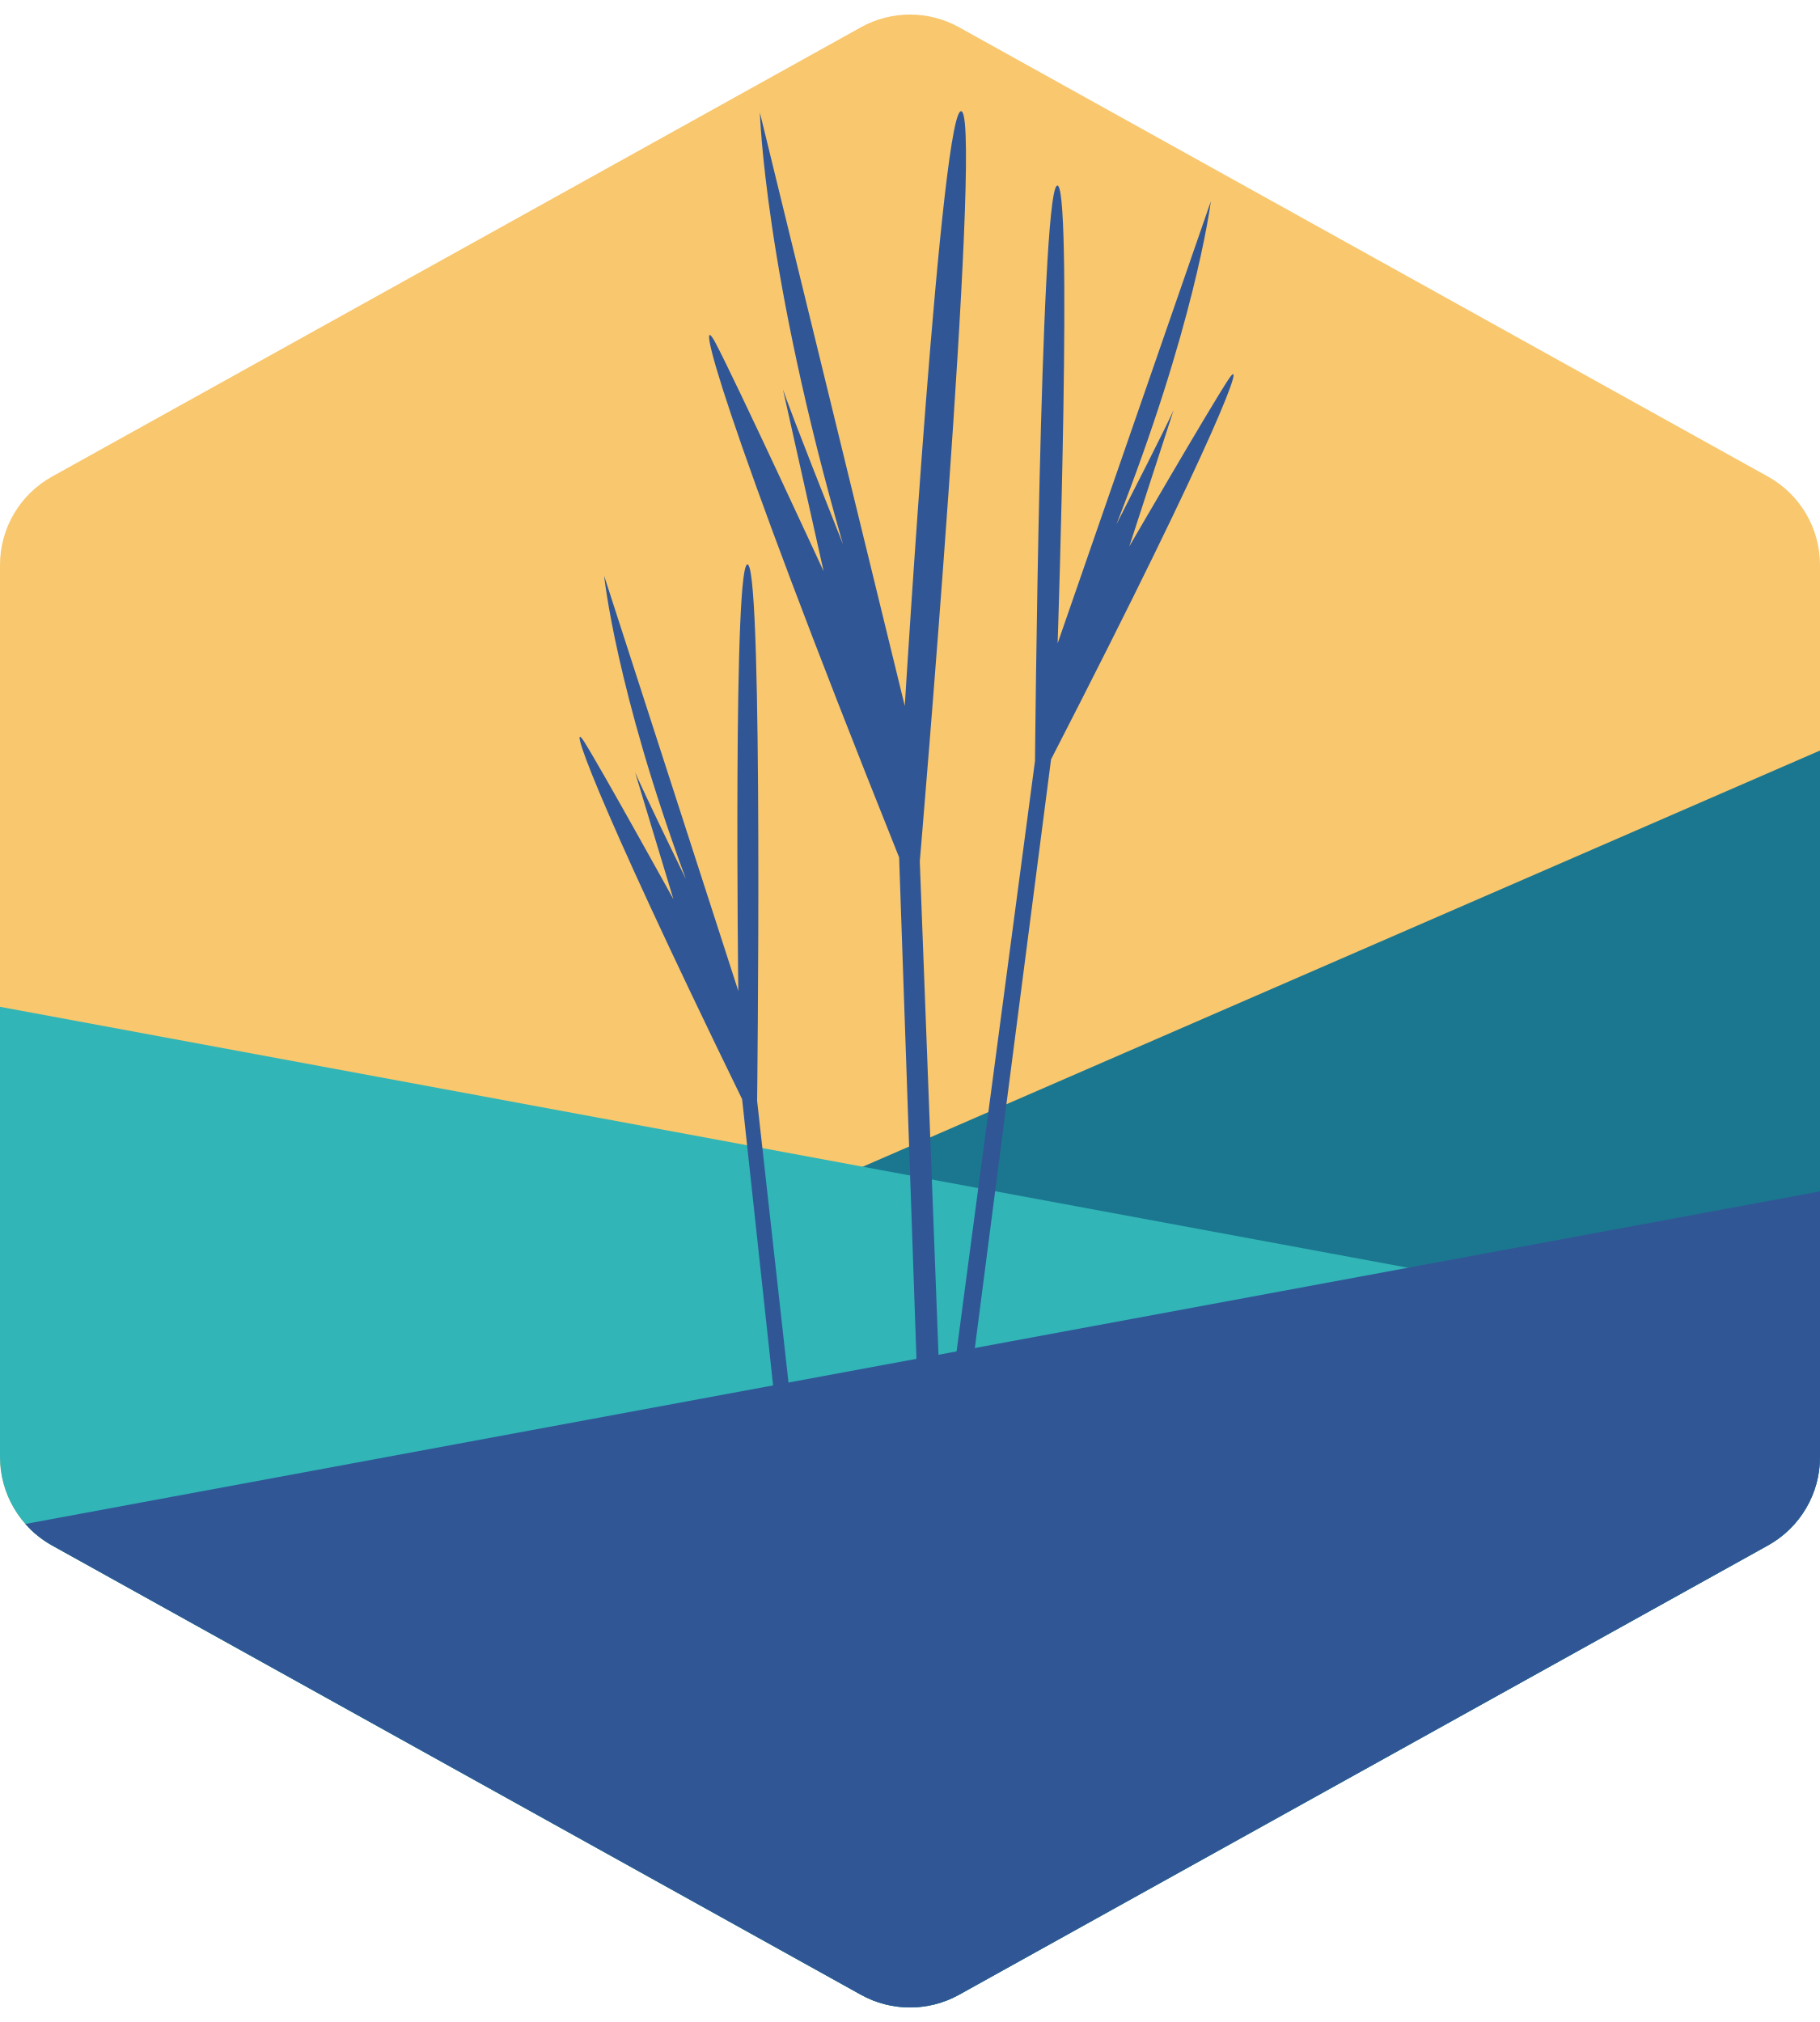
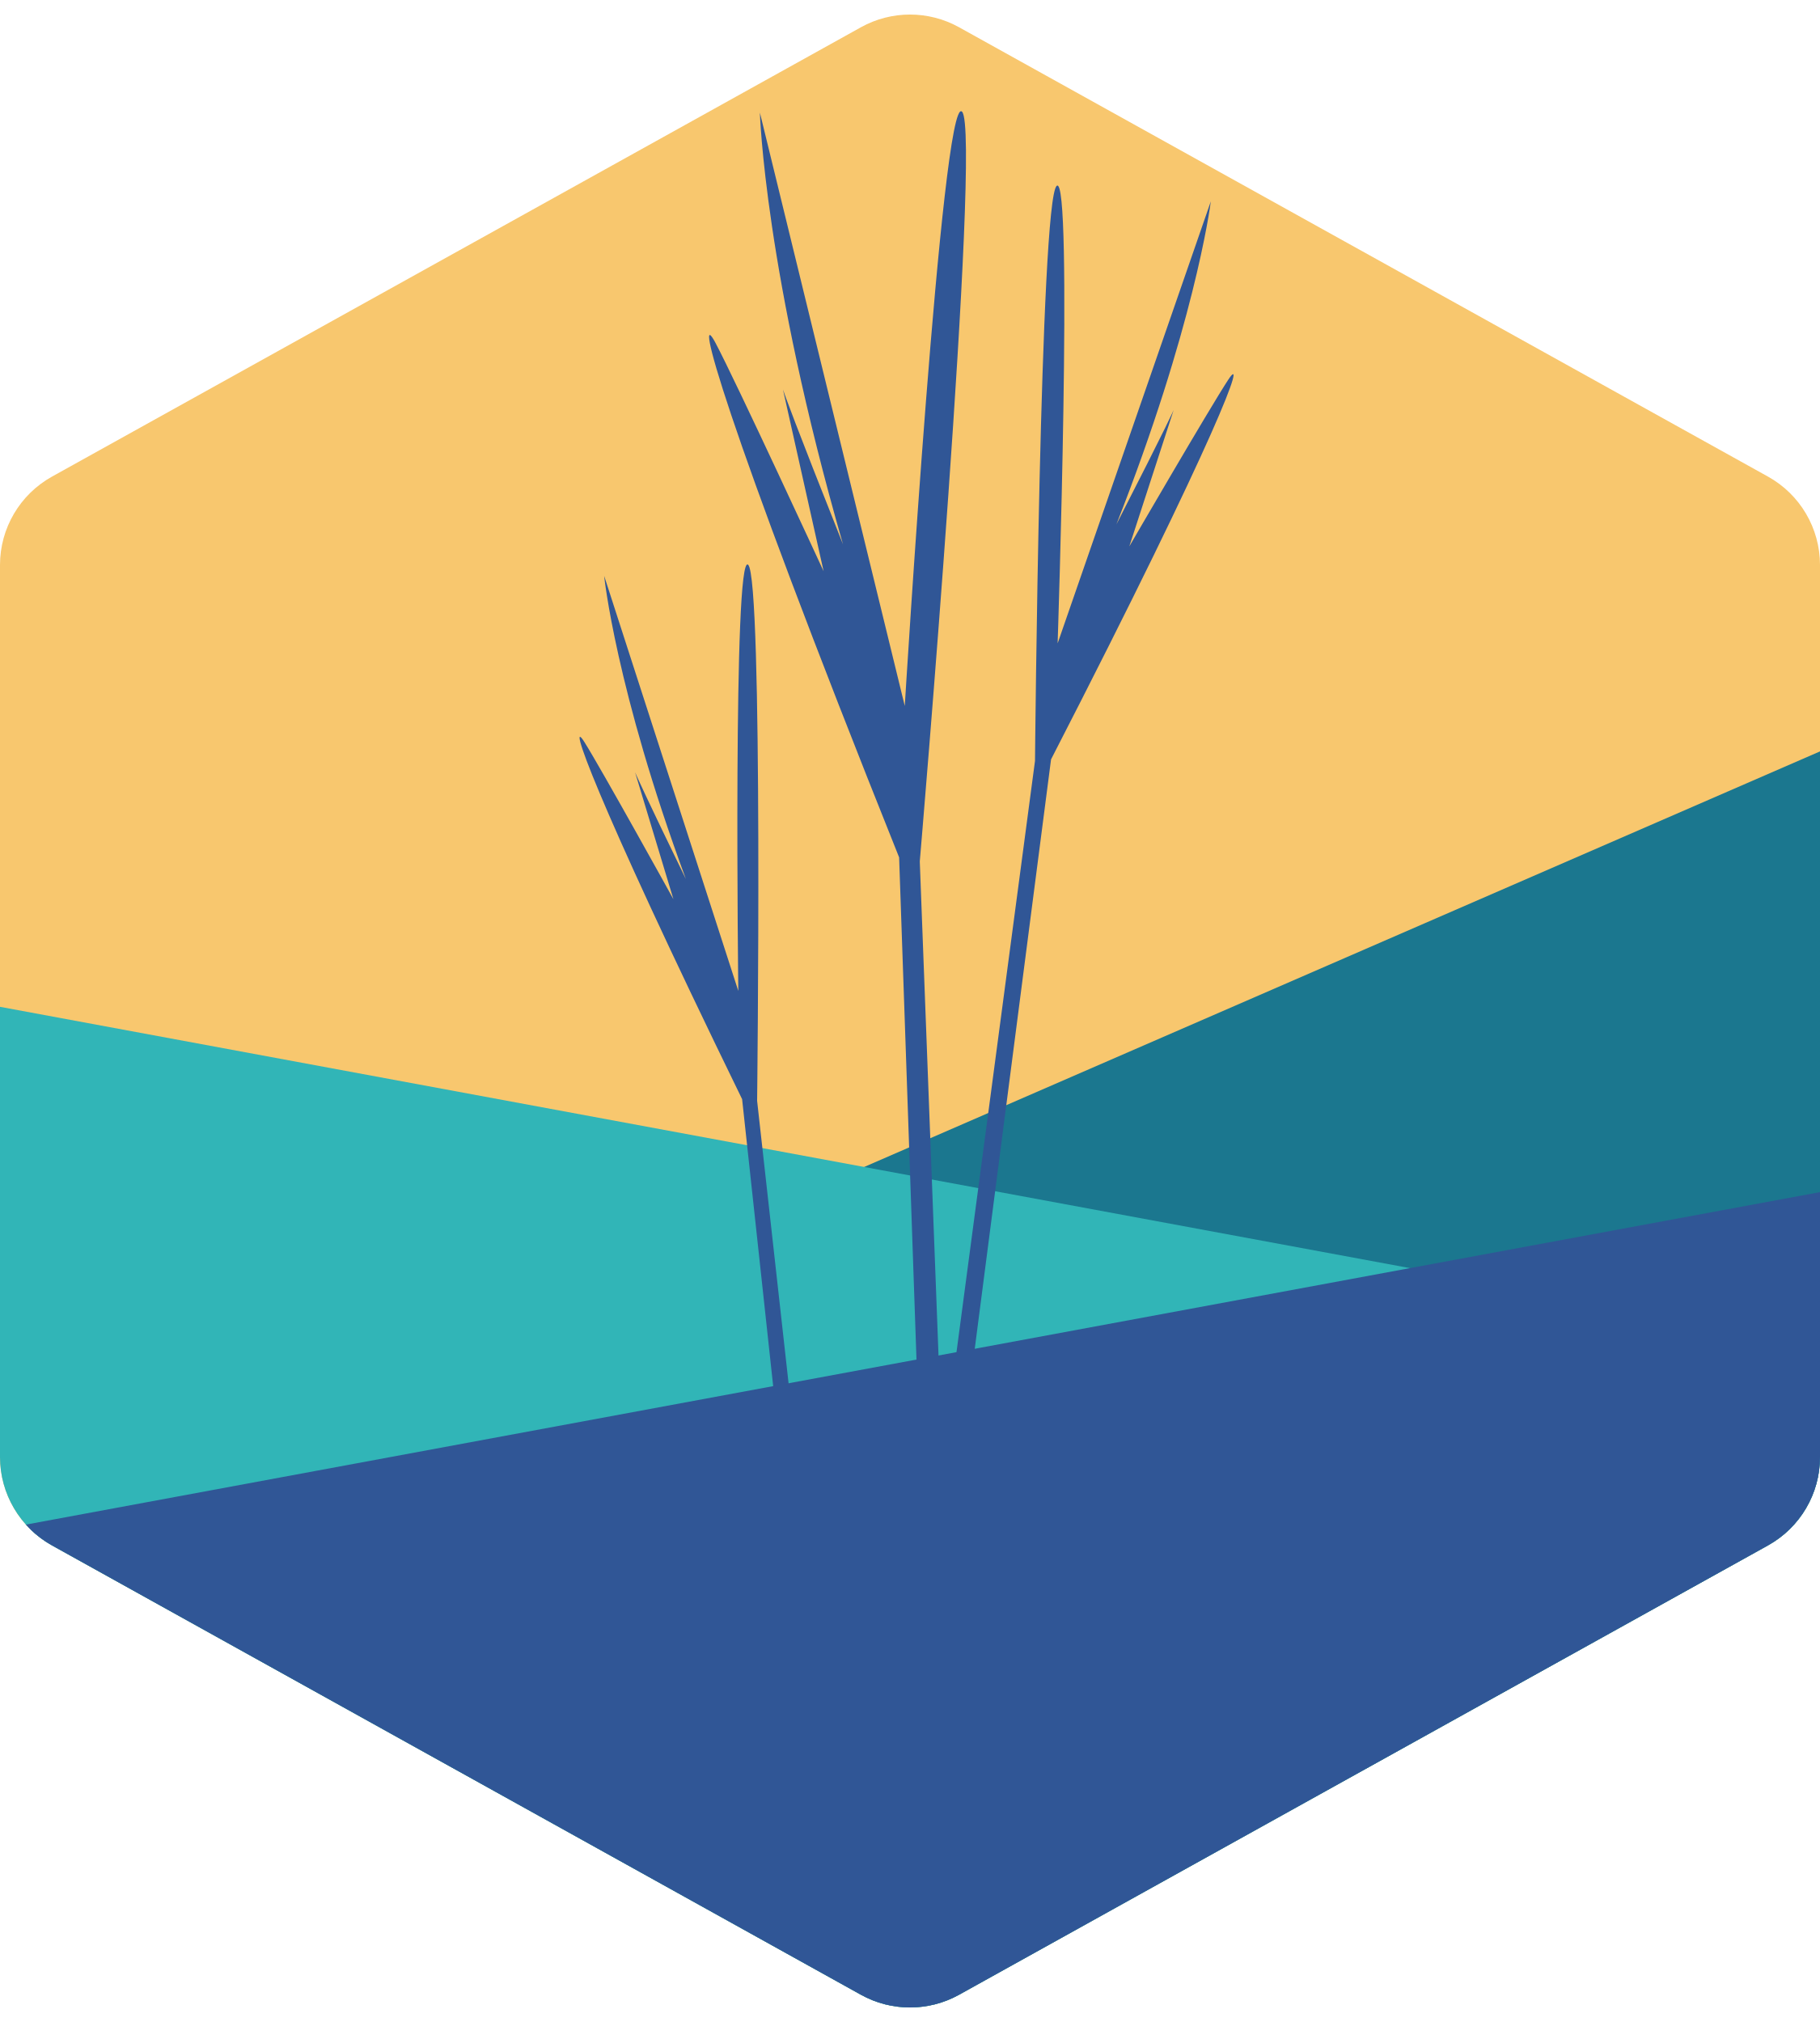
<svg xmlns="http://www.w3.org/2000/svg" width="360px" height="400px" viewBox="0 0 360 400" version="1.1">
  <defs />
  <g id="tallgrasschurch-logo-notext" stroke="none" stroke-width="1" fill="none" fill-rule="evenodd">
    <g id="icon">
      <g>
        <path d="M189.713,5.396 L349.713,94.285 C356.062,97.812 360,104.505 360,111.768 L360,288.232 C360,295.495 356.062,302.188 349.713,305.715 L189.713,394.604 C183.672,397.96 176.328,397.96 170.287,394.604 L10.287,305.715 C3.938,302.188 1.20792265e-13,295.495 1.20792265e-13,288.232 L3.55271368e-14,111.768 C2.48689958e-14,104.505 3.938,97.812 10.287,94.285 L170.287,5.396 C176.328,2.04 183.672,2.04 189.713,5.396 Z" id="bg" fill="#F8C76E" />
-         <path d="M360,148.472 L360,288.232 C360,295.495 356.062,302.188 349.713,305.715 L189.713,394.604 C183.672,397.96 176.328,397.96 170.287,394.604 L10.287,305.715 C8.664,304.813 7.198,303.704 5.916,302.432 L360,148.472 Z" id="hill-3" fill="#1B778F" />
+         <path d="M360,148.645 L360,288.232 C360,295.495 356.062,302.188 349.713,305.715 L189.713,394.604 C183.672,397.96 176.328,397.96 170.287,394.604 L10.287,305.715 C8.715,304.842 7.291,303.774 6.038,302.552 L360,148.645 Z" id="hill-3" fill="#1B778F" />
        <path d="M360,265.896 L360,288.232 C360,295.495 356.062,302.188 349.713,305.715 L189.713,394.604 C183.672,397.96 176.328,397.96 170.287,394.604 L10.287,305.715 C3.938,302.188 4.3031719e-14,295.495 4.3031719e-14,288.232 L0,199.174 L360,265.896 Z" id="hill-2" fill="#31B5B7" />
        <path d="M192.366,270.231 L207.9,150.224 C241.719,84.414 246.674,69.47 242.951,75.117 C239.229,80.786 223.382,108.089 223.382,108.089 L232.151,81.103 C232.151,81.103 231.283,83.303 220.824,103.736 C236.1,64.912 239.321,41.282 239.504,39.832 L209.202,127.274 C209.202,127.274 212.306,33.981 209.018,36.77 C205.729,39.559 204.726,150.518 204.726,150.518 L188.744,270.893 L185.766,271.436 L181.935,170.406 C181.935,170.406 194.242,26.111 190.295,22.098 C186.365,18.062 178.966,139.655 178.966,139.655 L150.308,22.28 C150.308,22.28 151.198,53.71 166.748,107.681 C157.066,83.326 155.195,78.02 154.875,77.067 L162.913,113.01 C162.913,113.01 145.649,75.615 141.516,67.815 C137.382,60.013 141.973,80.06 177.848,169.611 L181.396,272.232 L156.334,276.803 L149.76,217.777 C149.76,217.777 150.97,114.371 147.978,111.718 C144.964,109.064 146.038,196.031 146.038,196.031 L119.503,113.917 C119.503,113.917 121.763,136.254 135.669,173.897 C127.723,157.571 125.987,153.624 125.622,152.785 L133.205,177.889 C133.205,177.889 118.955,152.128 115.597,146.799 C112.241,141.447 116.579,155.484 146.791,217.437 L153.276,277.36" id="grass" fill="#305696" />
-         <path d="M360,235.686 L360,288.232 C360,295.495 356.062,302.188 349.713,305.715 L189.713,394.604 C183.672,397.96 176.328,397.96 170.287,394.604 L10.287,305.715 C8.27,304.594 6.496,303.154 5.015,301.478 L360,235.686 Z" id="hill-1" fill="#305696" />
+         <path d="M360,235.832 L360,288.232 C360,295.495 356.062,302.188 349.713,305.715 L189.713,394.604 C183.672,397.96 176.328,397.96 170.287,394.604 L10.287,305.715 C8.321,304.623 6.586,303.227 5.127,301.604 L360,235.832 Z" id="hill-1" fill="#305696" />
      </g>
    </g>
  </g>
</svg>
